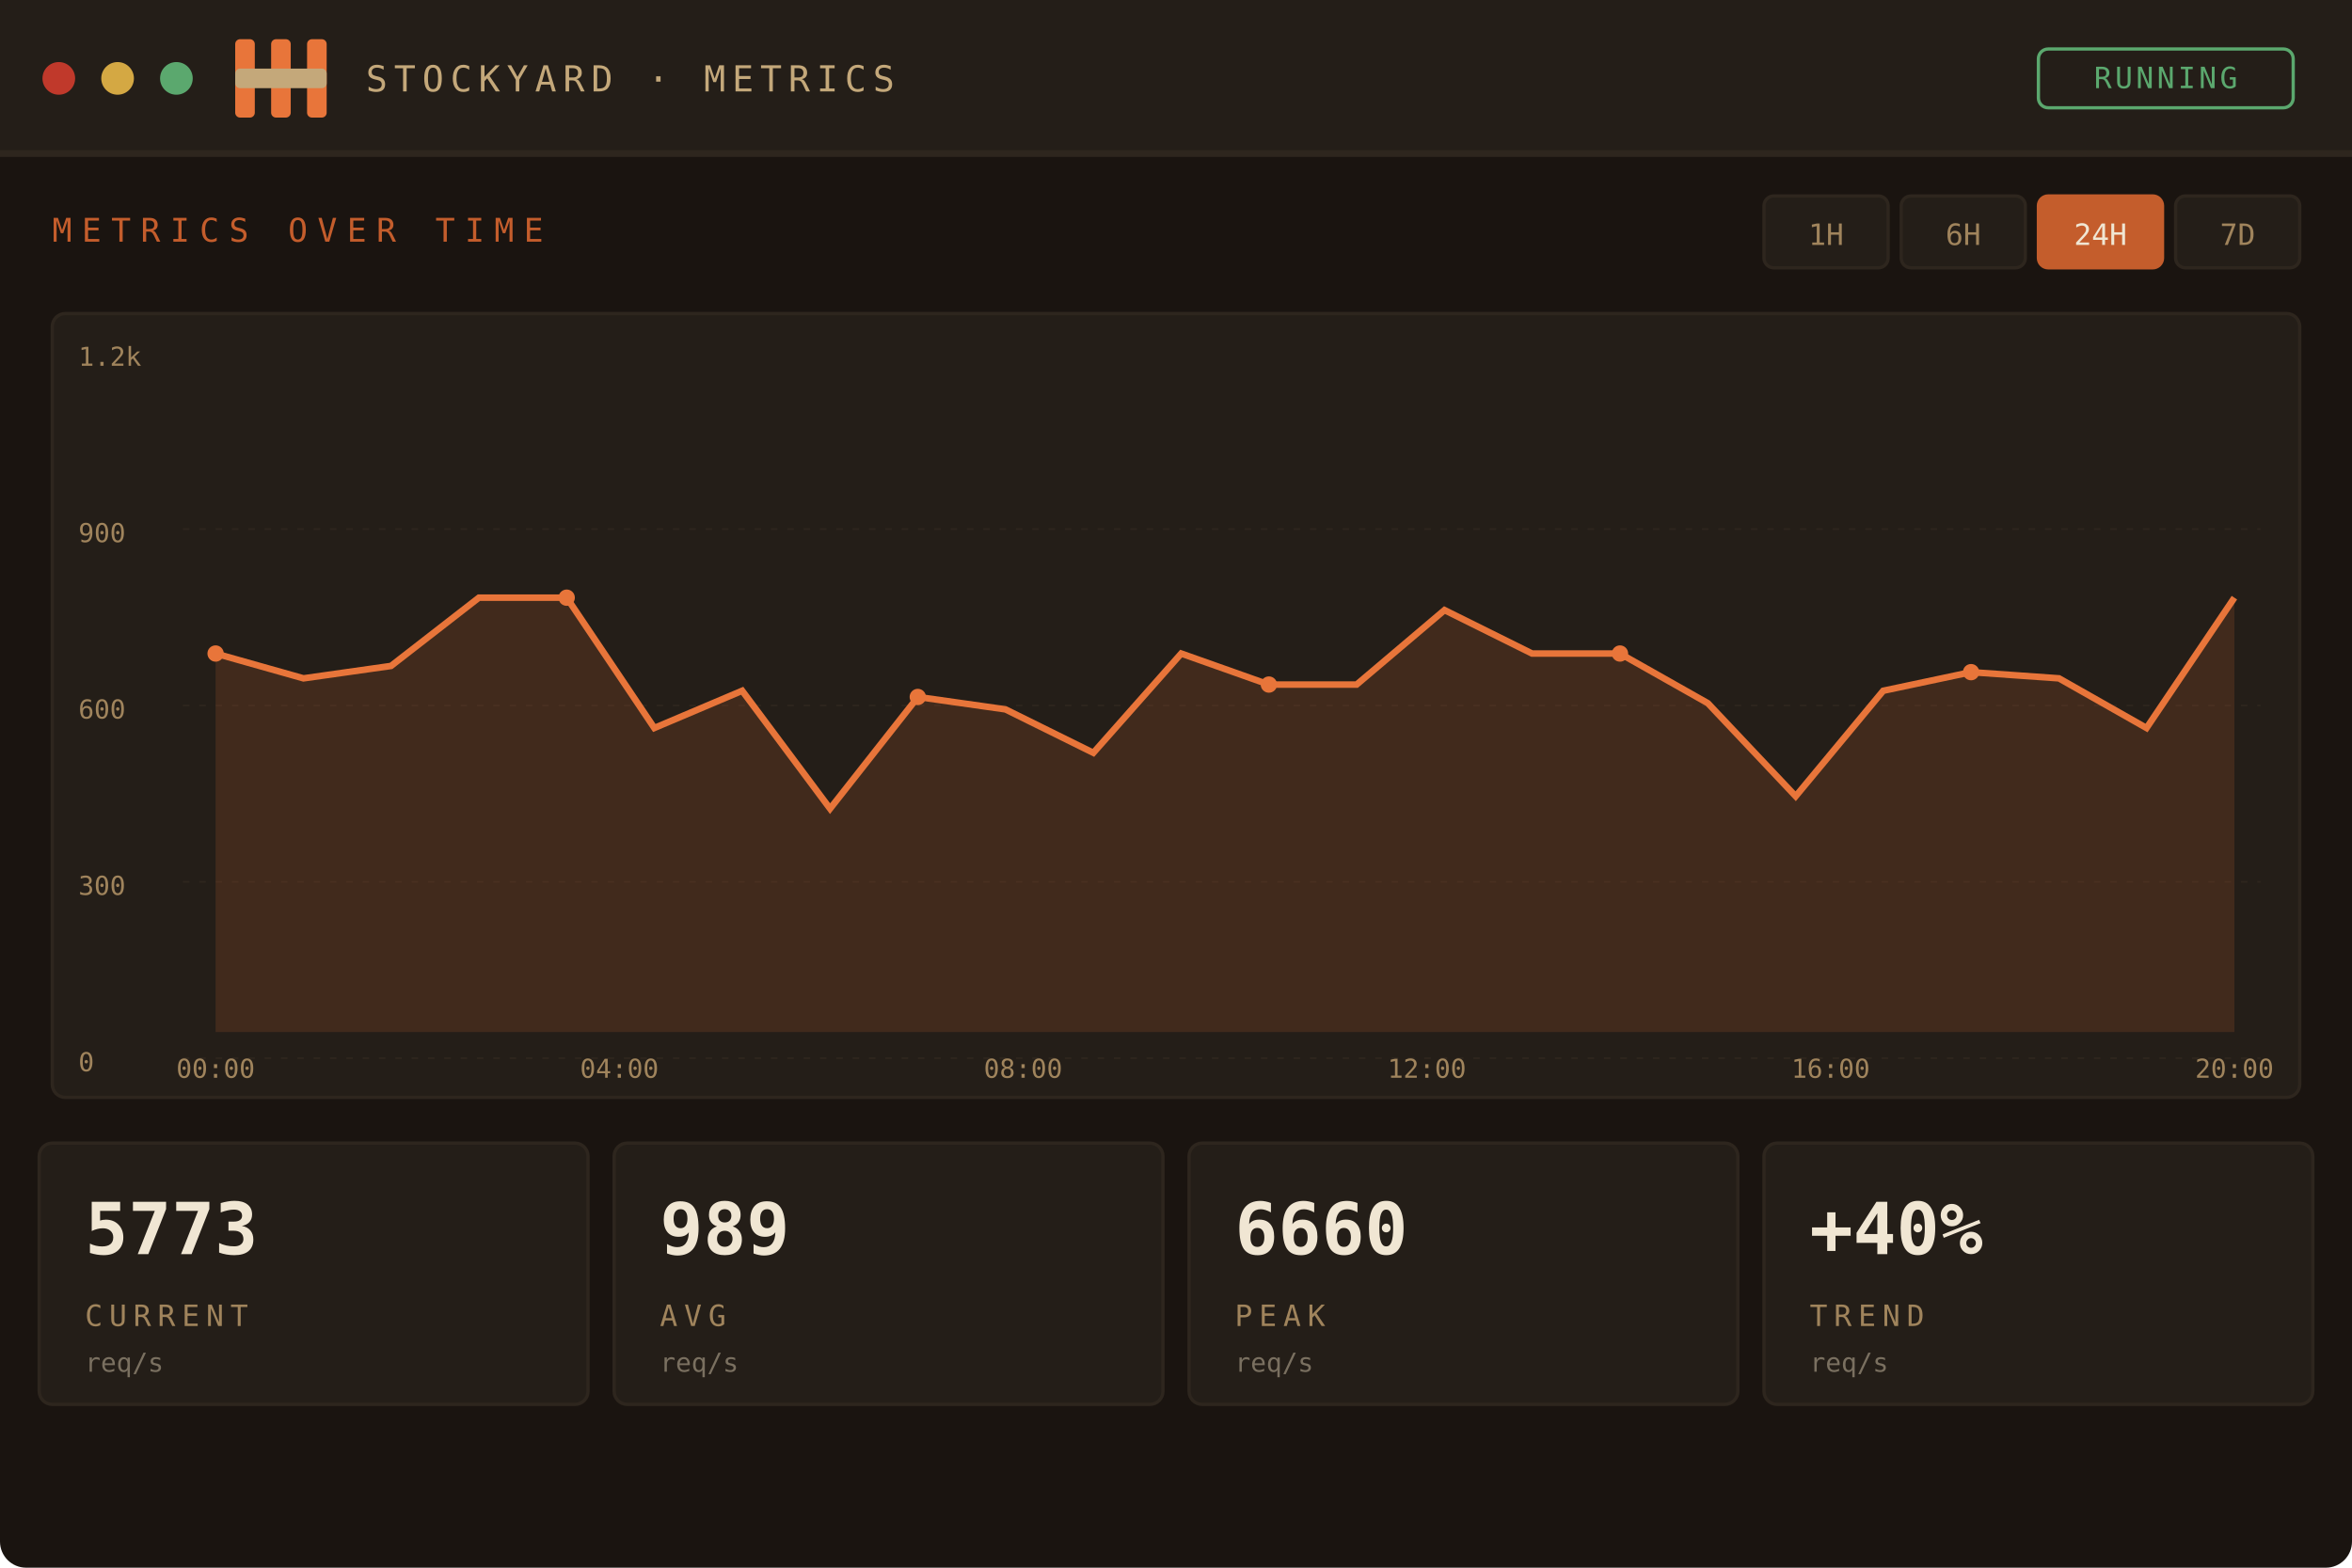
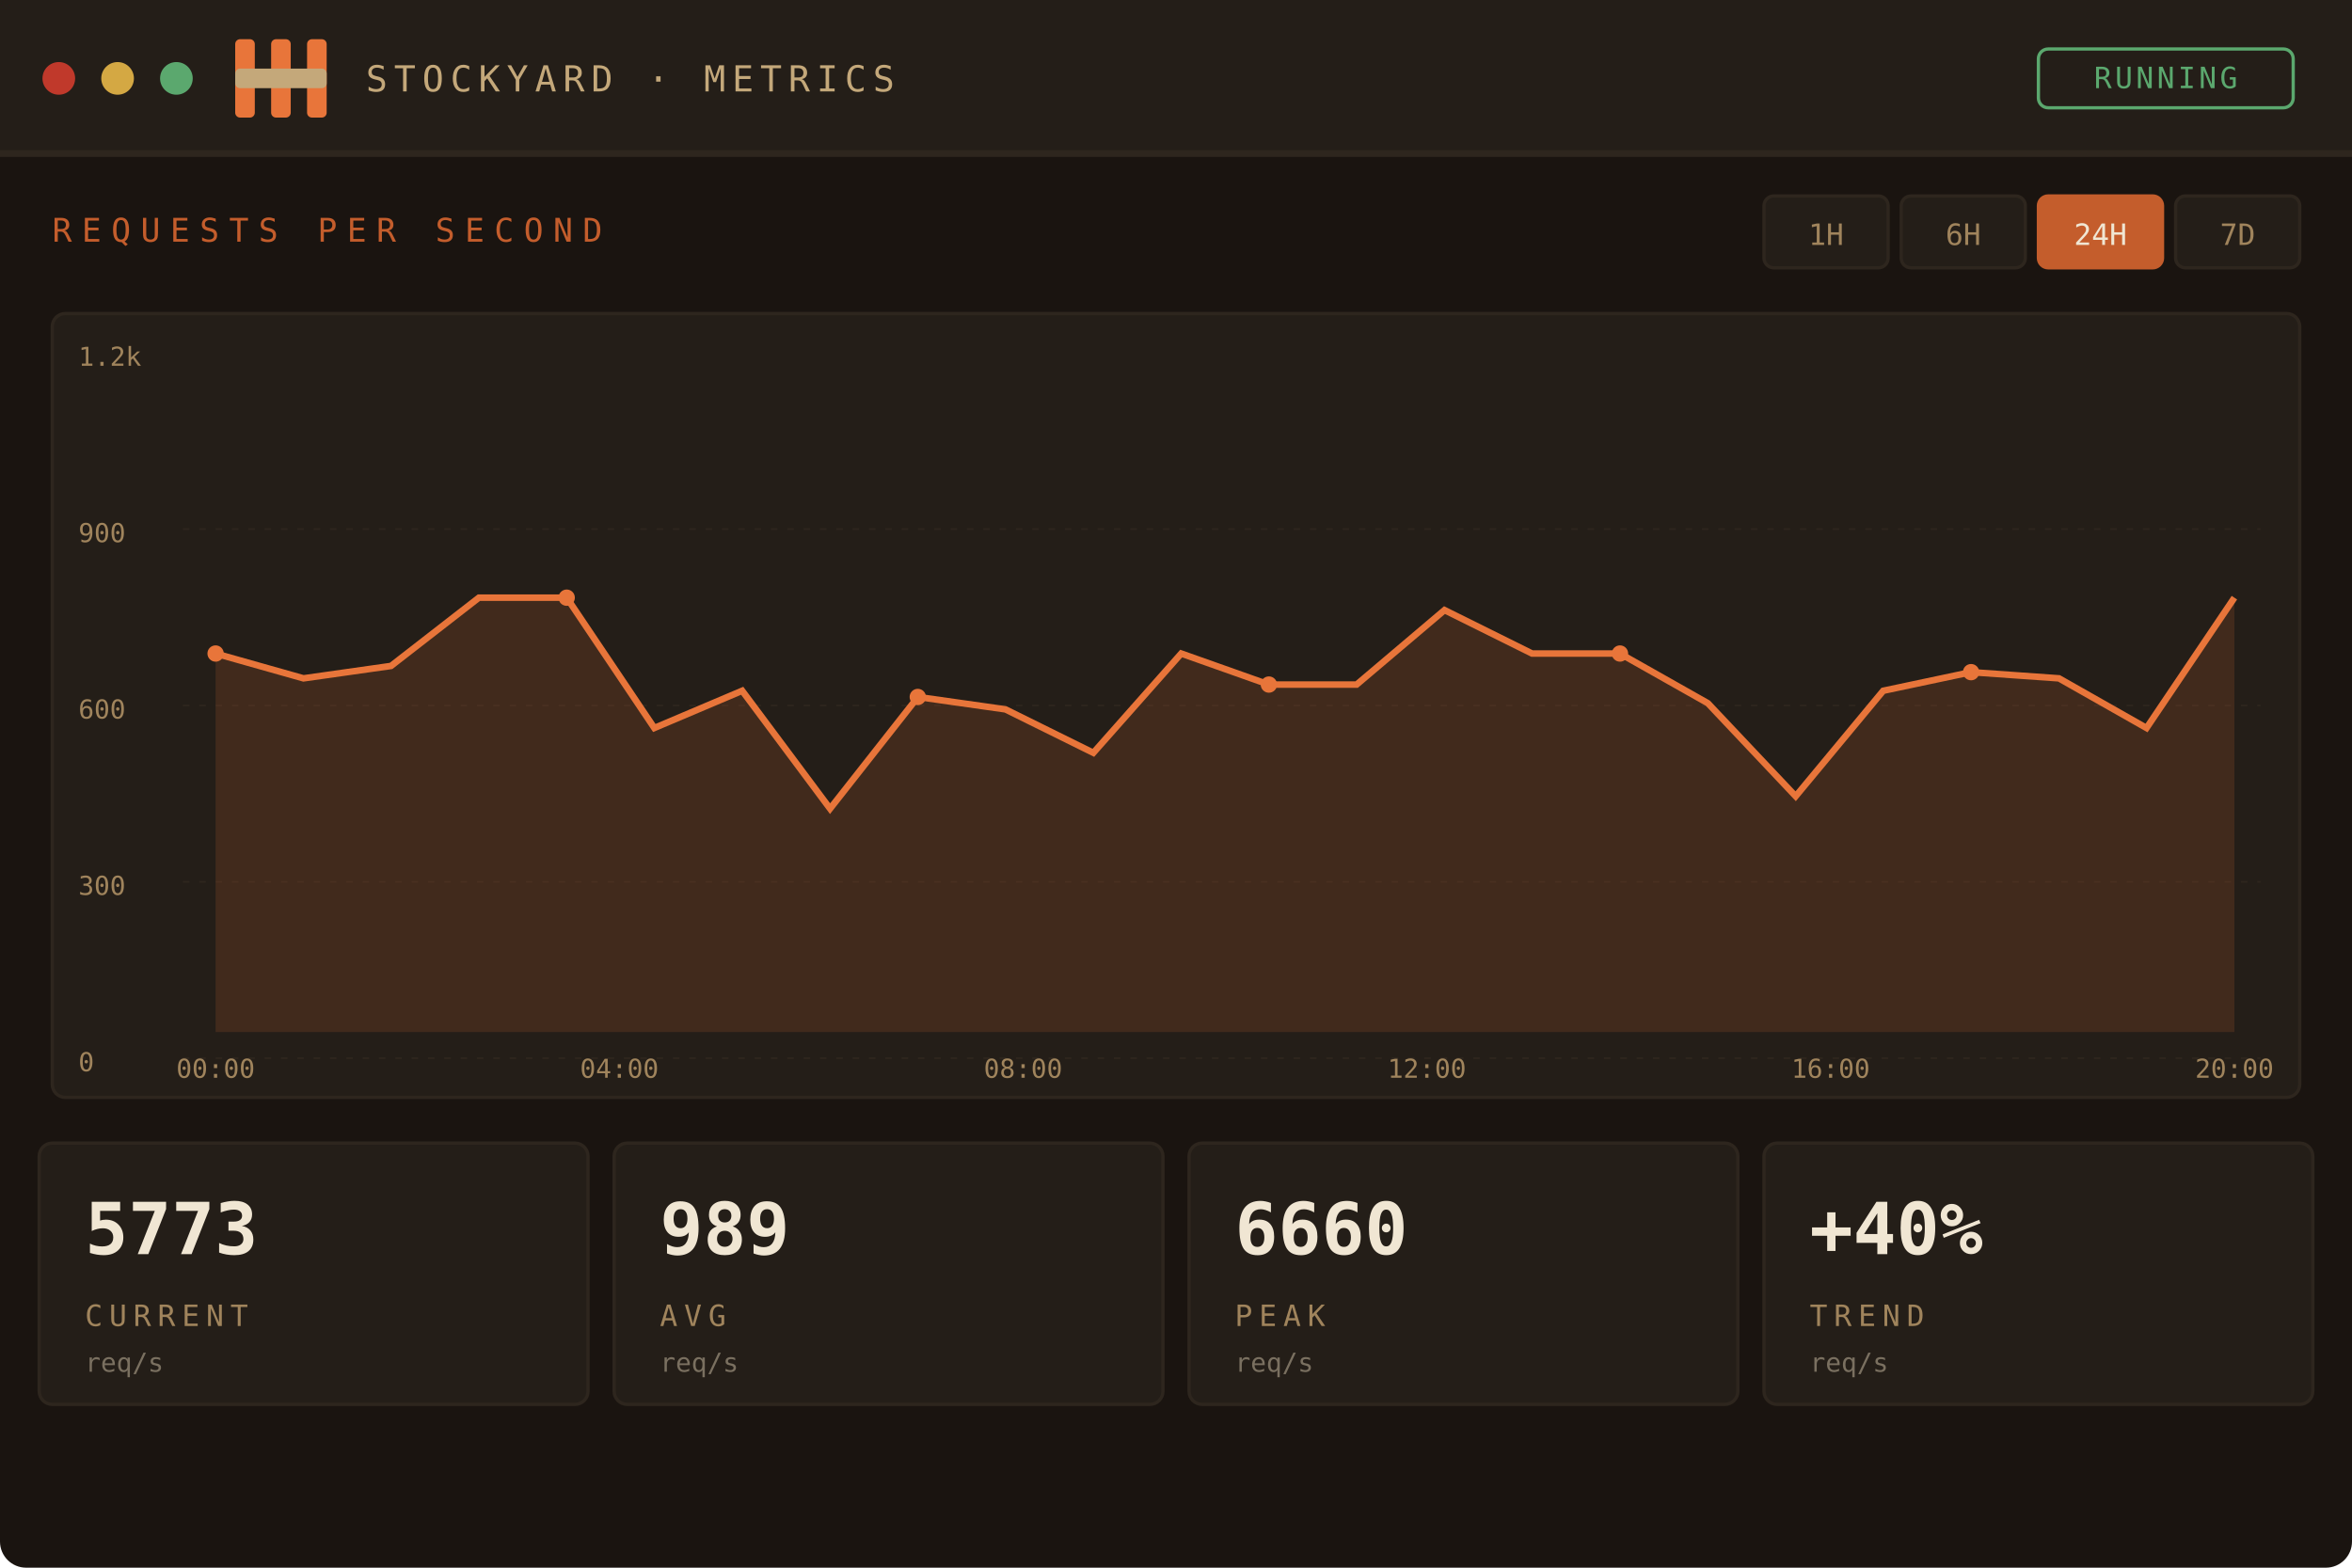
<svg xmlns="http://www.w3.org/2000/svg" width="720" height="480" viewBox="0 0 720 480" role="img" aria-label="Metrics dashboard mockup">
  <rect width="720" height="480" rx="8" fill="#1a1410" />
  <rect width="720" height="48" fill="#241e18" />
  <rect y="46" width="720" height="2" fill="#2e261e" />
  <circle cx="18" cy="24" r="5" fill="#c0392b" />
  <circle cx="36" cy="24" r="5" fill="#d4a843" />
  <circle cx="54" cy="24" r="5" fill="#5ba86e" />
  <rect x="72" y="12" width="6" height="24" rx="1.5" fill="#e8753a" />
  <rect x="83" y="12" width="6" height="24" rx="1.5" fill="#e8753a" />
  <rect x="94" y="12" width="6" height="24" rx="1.5" fill="#e8753a" />
  <rect x="72" y="21" width="28" height="6" rx="1.5" fill="#c4a87a" />
  <text x="112" y="28" fill="#c4a87a" font-size="11" font-family="JetBrains Mono,monospace" letter-spacing="2">STOCKYARD · METRICS</text>
  <rect x="624" y="15" width="78" height="18" rx="3" fill="none" stroke="#5ba86e" stroke-width="1" />
  <text x="663" y="27" text-anchor="middle" fill="#5ba86e" font-size="9" font-family="JetBrains Mono,monospace" letter-spacing="1">RUNNING</text>
-   <text x="16" y="74" fill="#c45d2c" font-size="10" font-family="JetBrains Mono,monospace" letter-spacing="3">METRICS OVER TIME</text>
+   <text x="16" y="74" fill="#c45d2c" font-size="10" font-family="JetBrains Mono,monospace" letter-spacing="3">REQUESTS PER SECOND</text>
  <rect x="540" y="60" width="38" height="22" rx="3" fill="#241e18" stroke="#2e261e" />
  <text x="559" y="75" text-anchor="middle" fill="#a0845c" font-size="9" font-family="JetBrains Mono,monospace">1H</text>
  <rect x="582" y="60" width="38" height="22" rx="3" fill="#241e18" stroke="#2e261e" />
  <text x="601" y="75" text-anchor="middle" fill="#a0845c" font-size="9" font-family="JetBrains Mono,monospace">6H</text>
  <rect x="624" y="60" width="38" height="22" rx="3" fill="#c45d2c" stroke="#c45d2c" />
  <text x="643" y="75" text-anchor="middle" fill="#f0e6d3" font-size="9" font-family="JetBrains Mono,monospace">24H</text>
  <rect x="666" y="60" width="38" height="22" rx="3" fill="#241e18" stroke="#2e261e" />
  <text x="685" y="75" text-anchor="middle" fill="#a0845c" font-size="9" font-family="JetBrains Mono,monospace">7D</text>
  <rect x="16" y="96" width="688" height="240" rx="4" fill="#241e18" stroke="#2e261e" />
  <text x="24" y="112.0" fill="#a0845c" font-size="8" font-family="JetBrains Mono,monospace">1.2k</text>
  <text x="24" y="166.0" fill="#a0845c" font-size="8" font-family="JetBrains Mono,monospace">900</text>
  <line x1="56" y1="162.0" x2="692" y2="162.0" stroke="#2e261e" stroke-width="0.5" stroke-dasharray="2,3" />
  <text x="24" y="220.0" fill="#a0845c" font-size="8" font-family="JetBrains Mono,monospace">600</text>
  <line x1="56" y1="216.0" x2="692" y2="216.0" stroke="#2e261e" stroke-width="0.5" stroke-dasharray="2,3" />
  <text x="24" y="274.0" fill="#a0845c" font-size="8" font-family="JetBrains Mono,monospace">300</text>
  <line x1="56" y1="270.0" x2="692" y2="270.0" stroke="#2e261e" stroke-width="0.5" stroke-dasharray="2,3" />
  <text x="24" y="328.0" fill="#a0845c" font-size="8" font-family="JetBrains Mono,monospace">0</text>
  <line x1="56" y1="324.0" x2="692" y2="324.0" stroke="#2e261e" stroke-width="0.5" stroke-dasharray="2,3" />
  <text x="66.0" y="330" text-anchor="middle" fill="#a0845c" font-size="8" font-family="JetBrains Mono,monospace">00:00</text>
  <text x="189.6" y="330" text-anchor="middle" fill="#a0845c" font-size="8" font-family="JetBrains Mono,monospace">04:00</text>
  <text x="313.2" y="330" text-anchor="middle" fill="#a0845c" font-size="8" font-family="JetBrains Mono,monospace">08:00</text>
  <text x="436.8" y="330" text-anchor="middle" fill="#a0845c" font-size="8" font-family="JetBrains Mono,monospace">12:00</text>
  <text x="560.4" y="330" text-anchor="middle" fill="#a0845c" font-size="8" font-family="JetBrains Mono,monospace">16:00</text>
  <text x="684.0" y="330" text-anchor="middle" fill="#a0845c" font-size="8" font-family="JetBrains Mono,monospace">20:00</text>
  <polygon points="66.0,316 66.0,200.1,92.9,207.7,119.7,203.9,146.6,183.0,173.5,183.0,200.3,222.9,227.2,211.5,254.1,247.6,281.0,213.4,307.8,217.2,334.7,230.5,361.6,200.1,388.4,209.6,415.3,209.6,442.2,186.8,469.0,200.1,495.9,200.1,522.8,215.3,549.7,243.8,576.5,211.5,603.4,205.8,630.3,207.7,657.1,222.9,684.0,183.0 684.0,316" fill="#c45d2c" opacity="0.18" />
  <polyline points="66.0,200.1 92.9,207.7 119.7,203.9 146.6,183.0 173.5,183.0 200.3,222.9 227.2,211.5 254.1,247.6 281.0,213.4 307.8,217.2 334.7,230.5 361.6,200.1 388.4,209.6 415.3,209.6 442.2,186.8 469.0,200.1 495.9,200.1 522.8,215.3 549.7,243.8 576.5,211.5 603.4,205.8 630.3,207.7 657.1,222.9 684.0,183.0" fill="none" stroke="#e8753a" stroke-width="2" />
  <circle cx="66.0" cy="200.1" r="2.5" fill="#e8753a" />
  <circle cx="173.478" cy="183.0" r="2.5" fill="#e8753a" />
  <circle cx="280.957" cy="213.4" r="2.5" fill="#e8753a" />
  <circle cx="388.435" cy="209.6" r="2.5" fill="#e8753a" />
  <circle cx="495.913" cy="200.1" r="2.5" fill="#e8753a" />
  <circle cx="603.391" cy="205.8" r="2.5" fill="#e8753a" />
  <rect x="12" y="350" width="168" height="80" rx="4" fill="#241e18" stroke="#2e261e" />
  <text x="26" y="384" fill="#f0e6d3" font-size="22" font-weight="bold" font-family="JetBrains Mono,monospace">5773</text>
  <text x="26" y="406" fill="#a0845c" font-size="9" font-family="JetBrains Mono,monospace" letter-spacing="2">CURRENT</text>
  <text x="26" y="420" fill="#7a7060" font-size="8" font-family="JetBrains Mono,monospace">req/s</text>
  <rect x="188" y="350" width="168" height="80" rx="4" fill="#241e18" stroke="#2e261e" />
  <text x="202" y="384" fill="#f0e6d3" font-size="22" font-weight="bold" font-family="JetBrains Mono,monospace">989</text>
  <text x="202" y="406" fill="#a0845c" font-size="9" font-family="JetBrains Mono,monospace" letter-spacing="2">AVG</text>
  <text x="202" y="420" fill="#7a7060" font-size="8" font-family="JetBrains Mono,monospace">req/s</text>
  <rect x="364" y="350" width="168" height="80" rx="4" fill="#241e18" stroke="#2e261e" />
  <text x="378" y="384" fill="#f0e6d3" font-size="22" font-weight="bold" font-family="JetBrains Mono,monospace">6660</text>
  <text x="378" y="406" fill="#a0845c" font-size="9" font-family="JetBrains Mono,monospace" letter-spacing="2">PEAK</text>
  <text x="378" y="420" fill="#7a7060" font-size="8" font-family="JetBrains Mono,monospace">req/s</text>
  <rect x="540" y="350" width="168" height="80" rx="4" fill="#241e18" stroke="#2e261e" />
  <text x="554" y="384" fill="#f0e6d3" font-size="22" font-weight="bold" font-family="JetBrains Mono,monospace">+40%</text>
  <text x="554" y="406" fill="#a0845c" font-size="9" font-family="JetBrains Mono,monospace" letter-spacing="2">TREND</text>
  <text x="554" y="420" fill="#7a7060" font-size="8" font-family="JetBrains Mono,monospace">req/s</text>
</svg>
